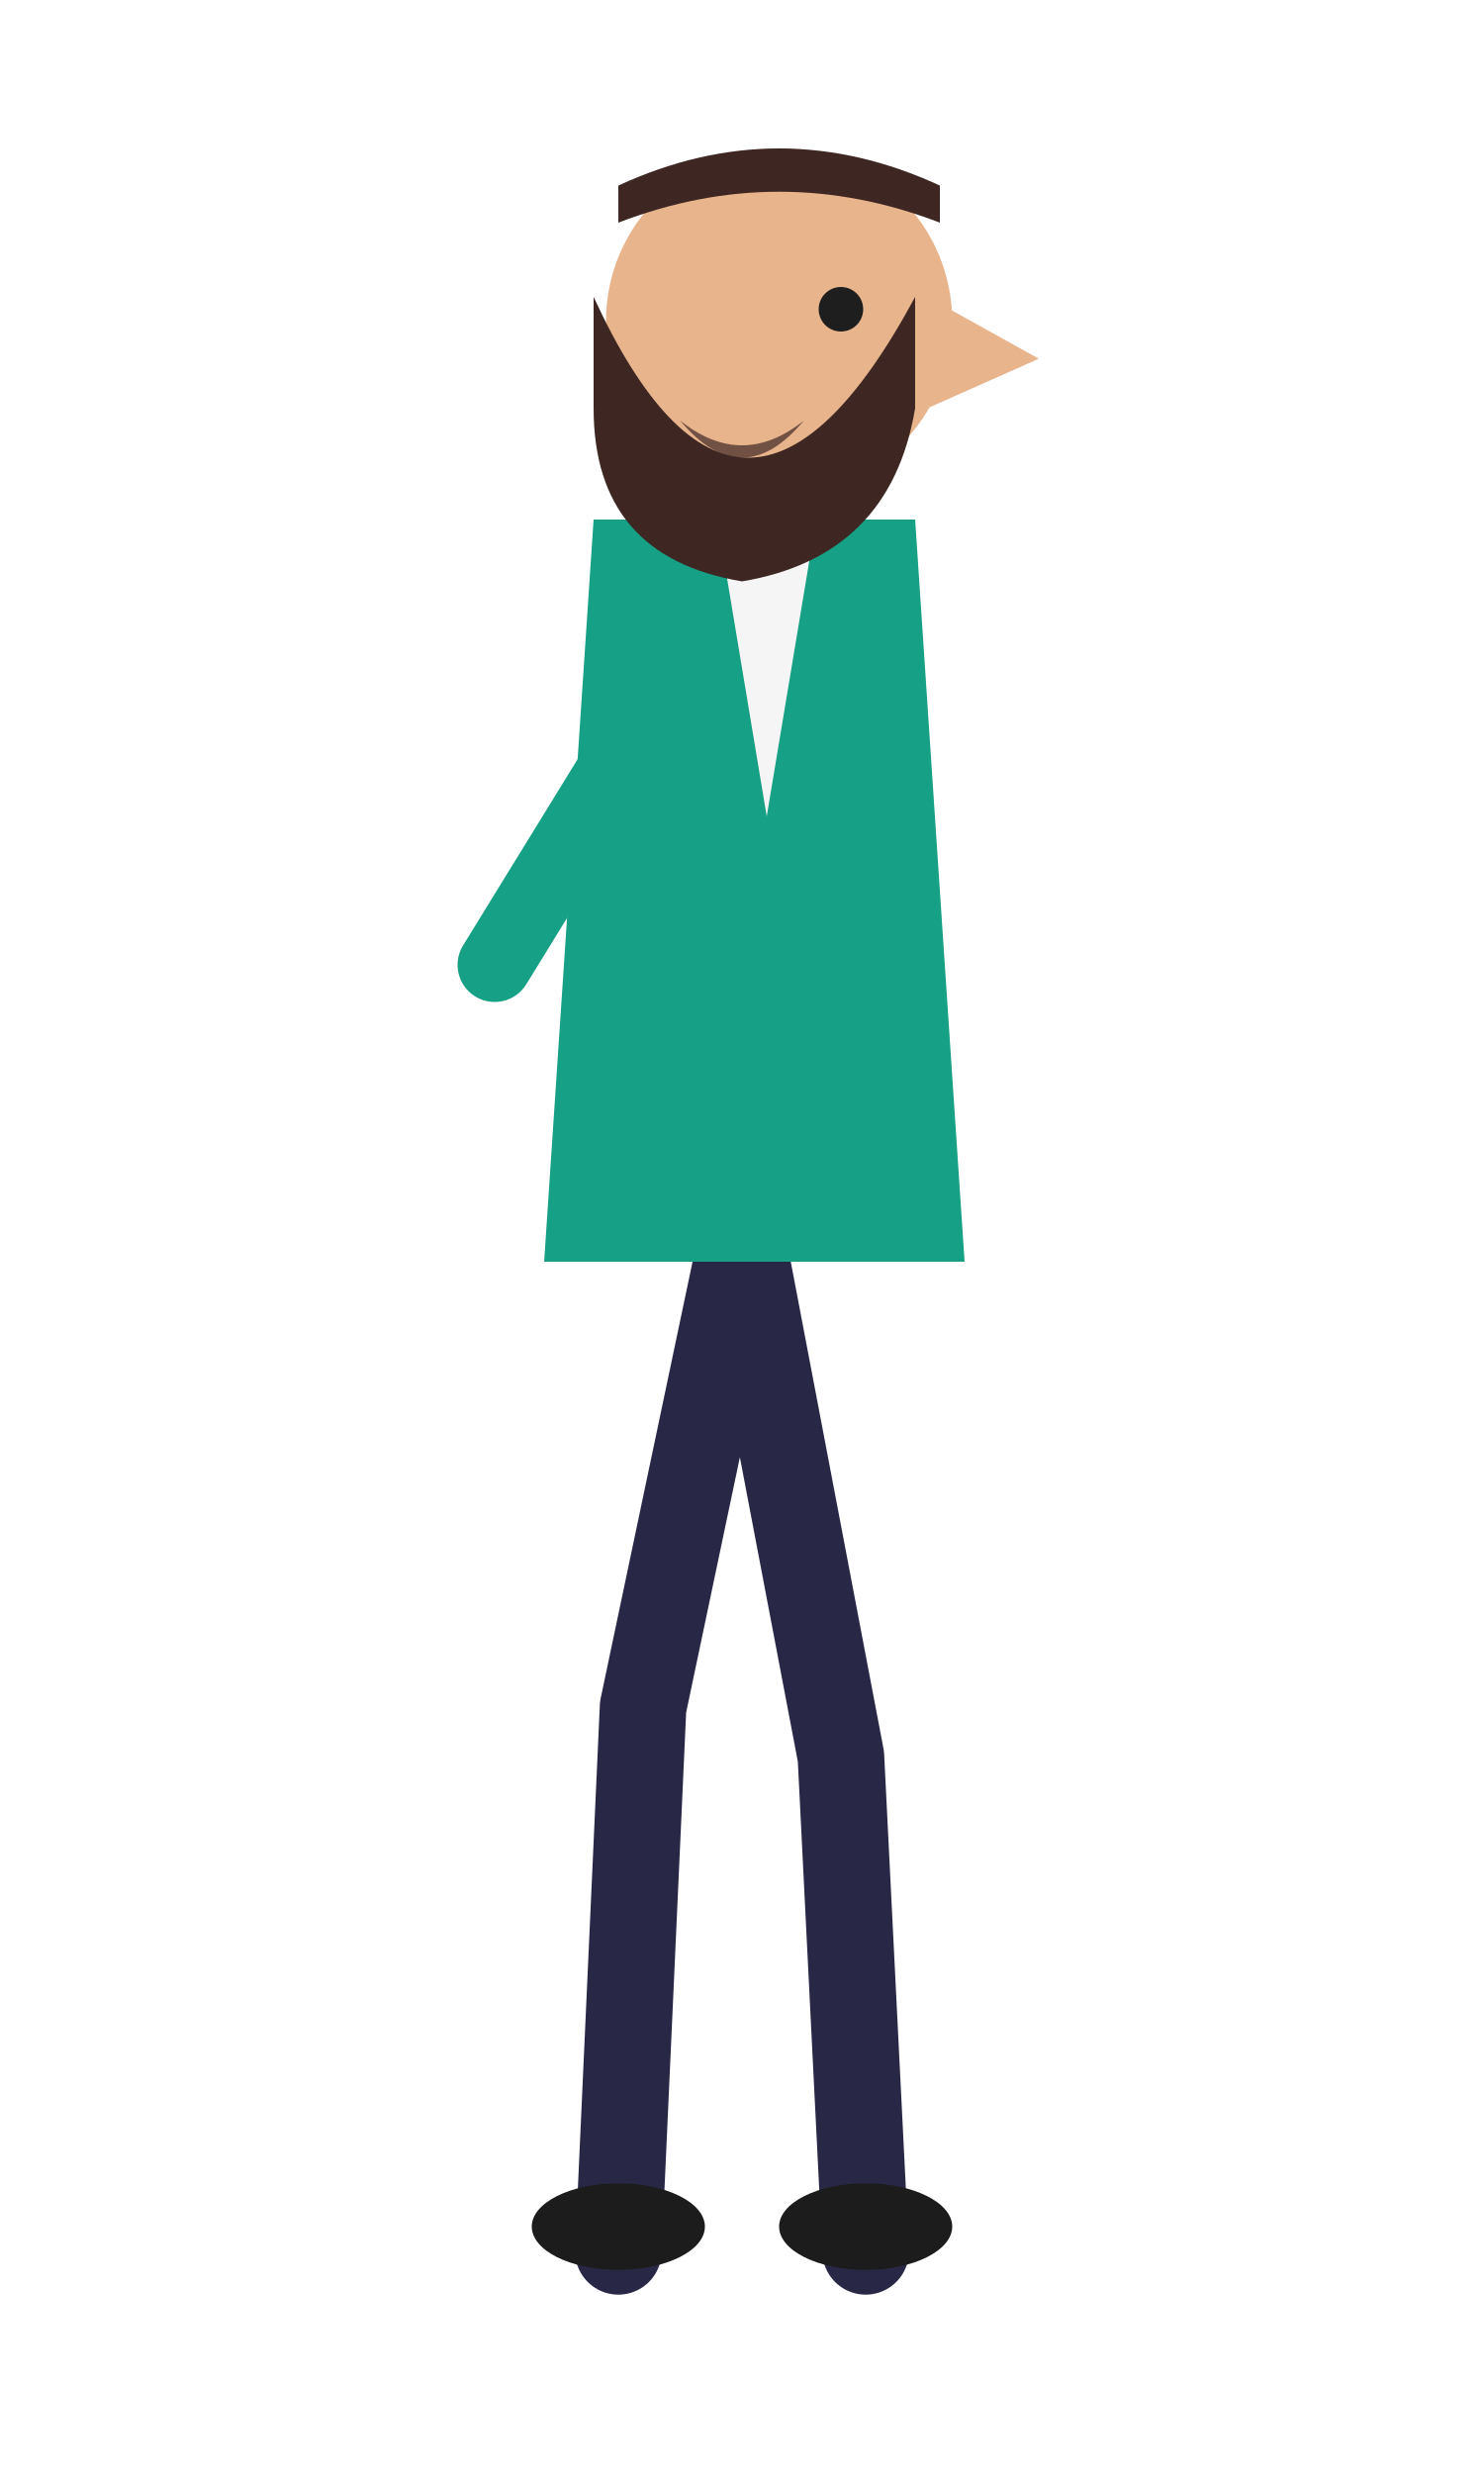
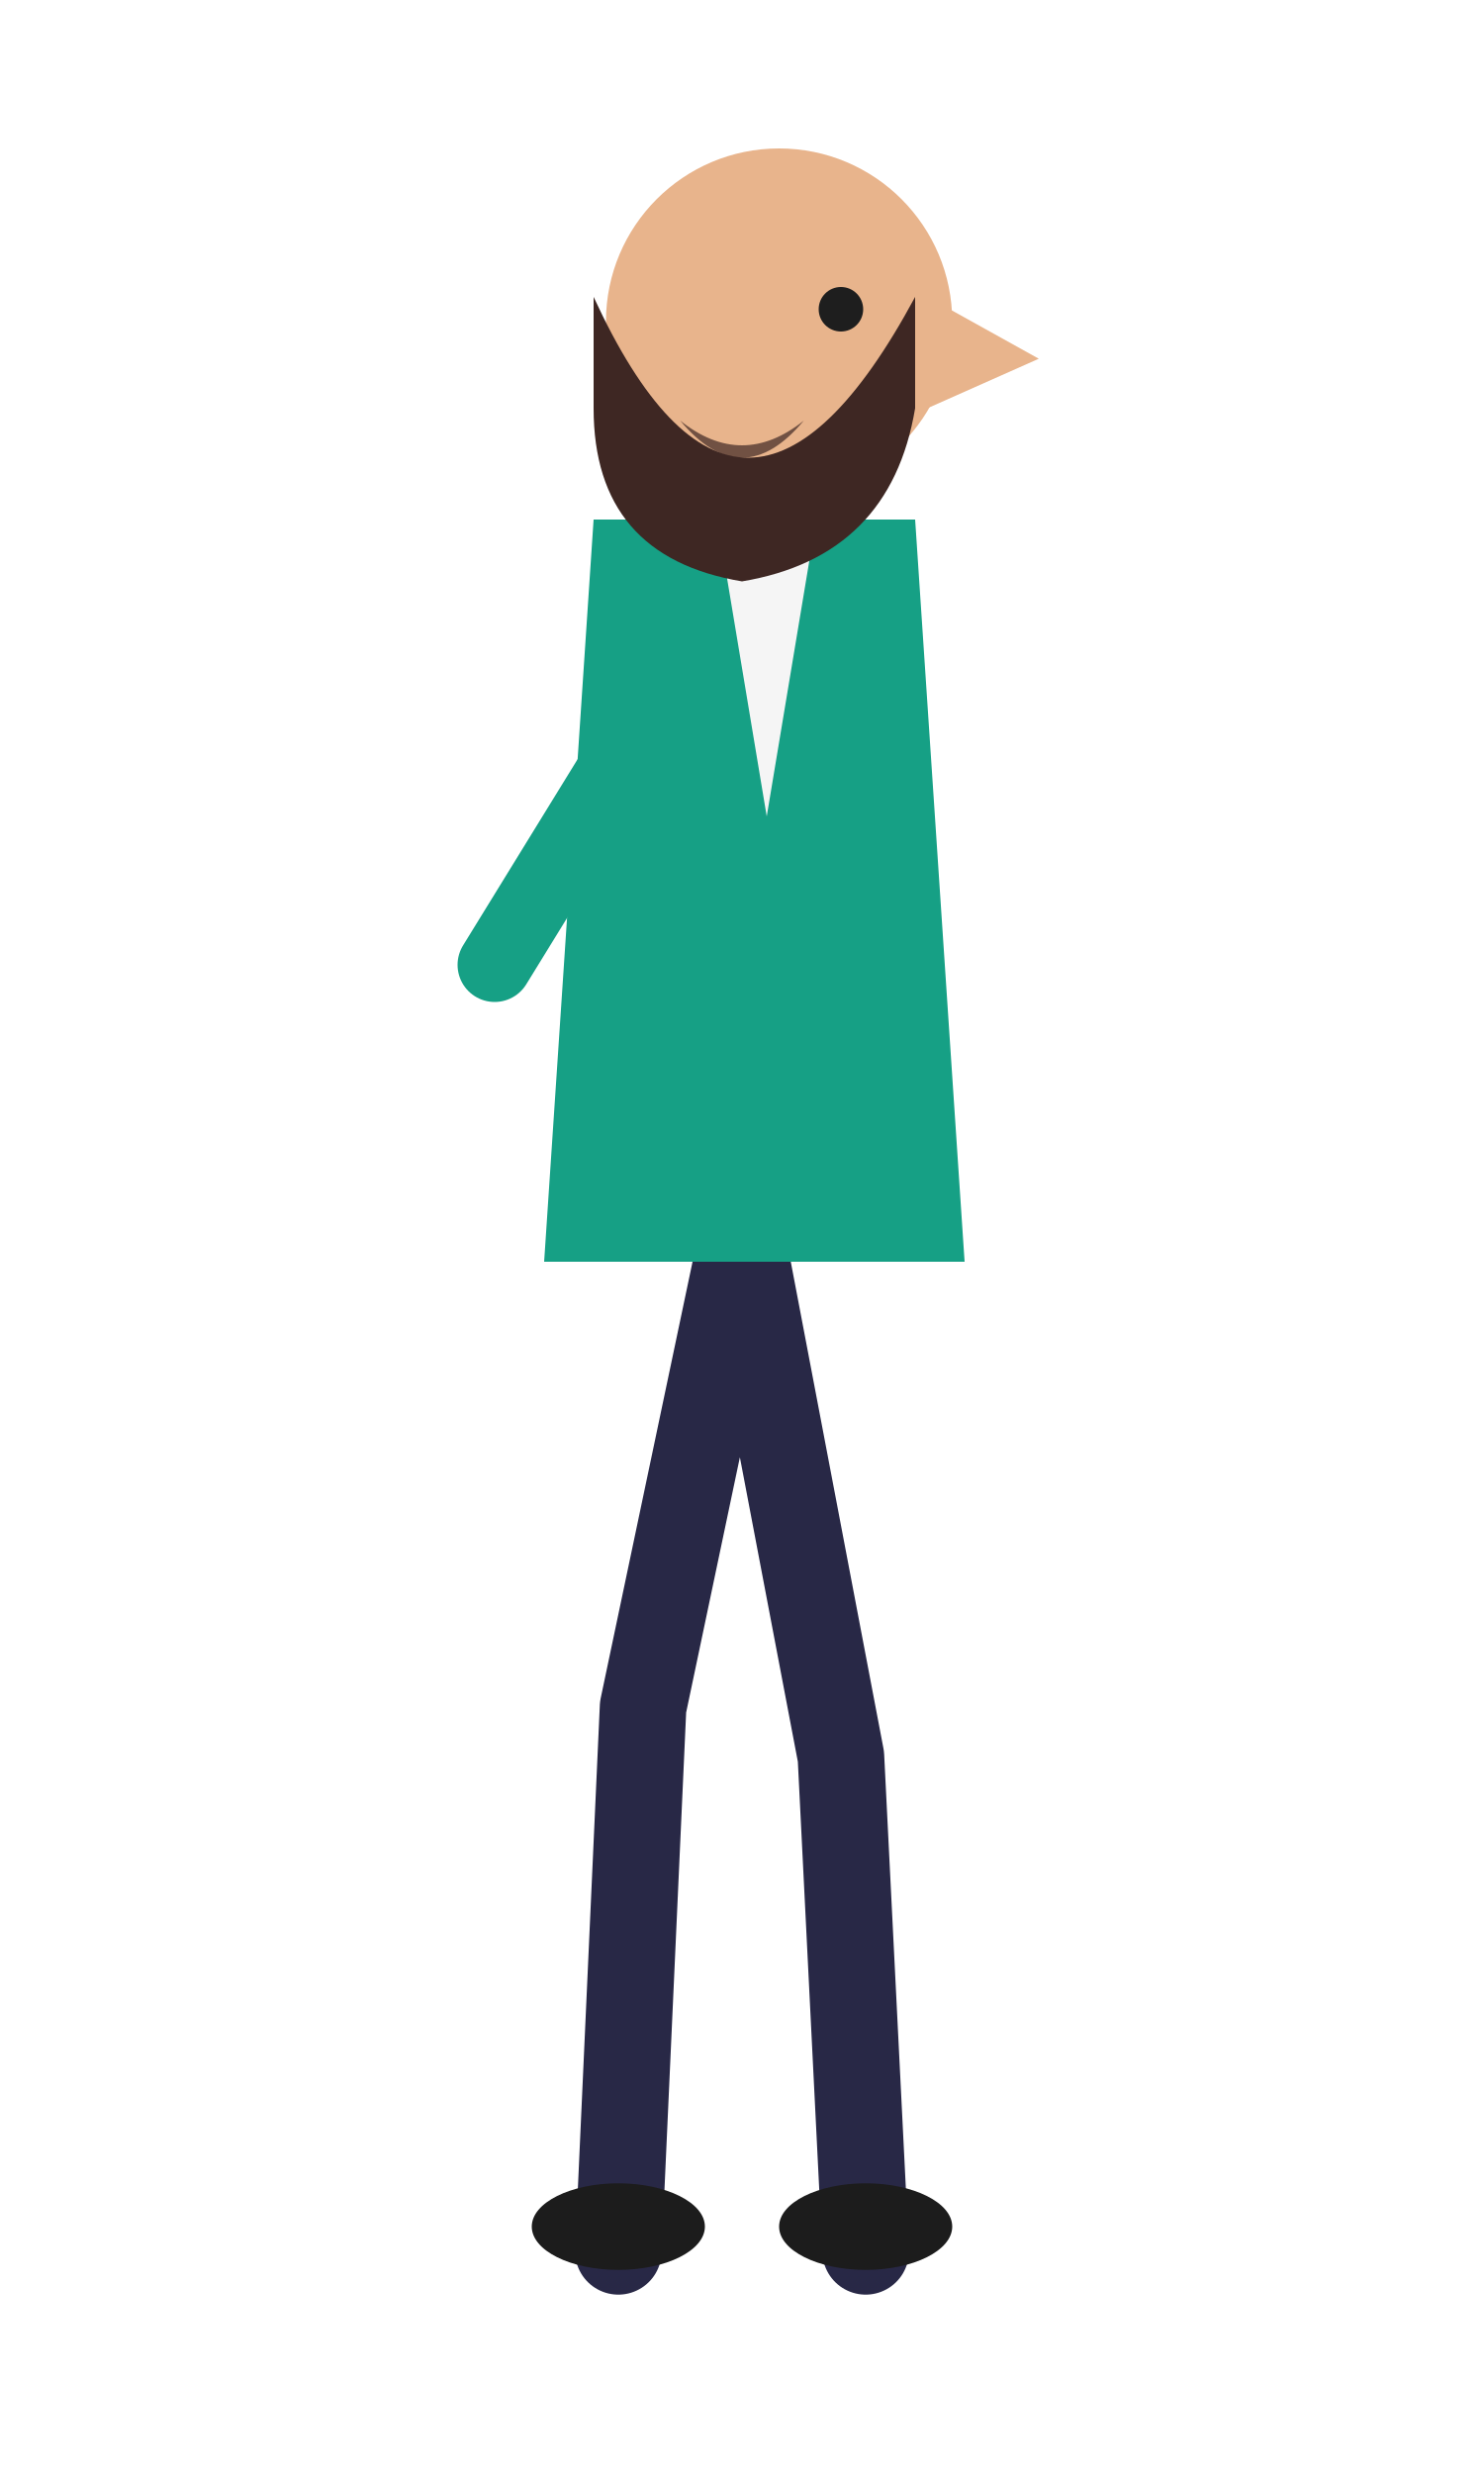
<svg xmlns="http://www.w3.org/2000/svg" viewBox="0 0 120 200" width="120" height="200">
  <g stroke="#282846" stroke-width="7" stroke-linecap="round" fill="none" stroke-linejoin="round">
    <path d="M60 100 L68 142 L70 182 M60 100 L52 138 L50 182" />
  </g>
  <ellipse cx="70" cy="180" rx="7" ry="3.5" fill="#1c1c1c" />
  <ellipse cx="50" cy="180" rx="7" ry="3.5" fill="#1c1c1c" />
  <path d="M48 42 L74 42 L78 102 L44 102 Z" fill="#16a085" />
  <path d="M58 42 L66 42 L62 66 Z" fill="#f5f5f5" />
  <g stroke="#16a085" stroke-width="6" stroke-linecap="round" fill="none">
    <path d="M56 52 L40 78" />
  </g>
  <circle cx="63" cy="26" r="14" fill="#e8b48c" />
  <path d="M75 24 L84 29 L75 33 Z" fill="#e8b48c" />
-   <path d="M50 15 Q63 9 76 15 L76 18 Q63 13 50 18 Z" fill="#3e2723" />
+   <path d="" fill="#3e2723" />
  <circle cx="68" cy="25" r="1.8" fill="#1e1e1e" />
  <path d="M48 24 Q60 50 74 24 L74 33 Q72 45 60 47 Q48 45 48 33 Z" fill="#3e2723" />
  <path d="M55 34 Q60 38 65 34 Q60 40 55 34 Z" fill="#3e2723" opacity="0.7" />
</svg>
